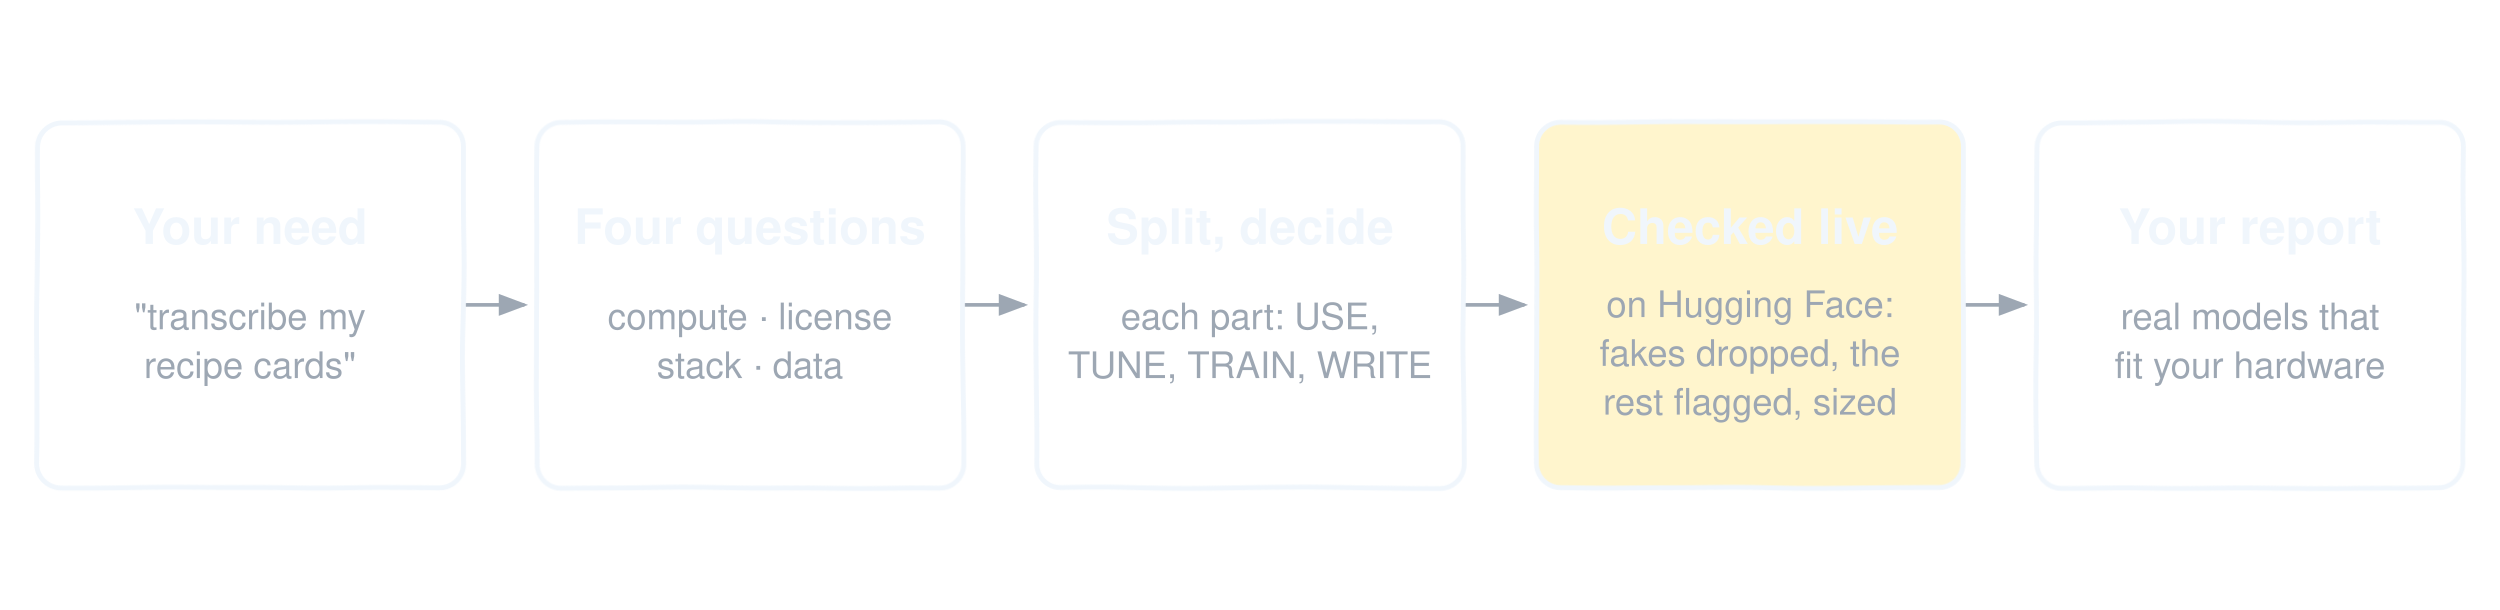
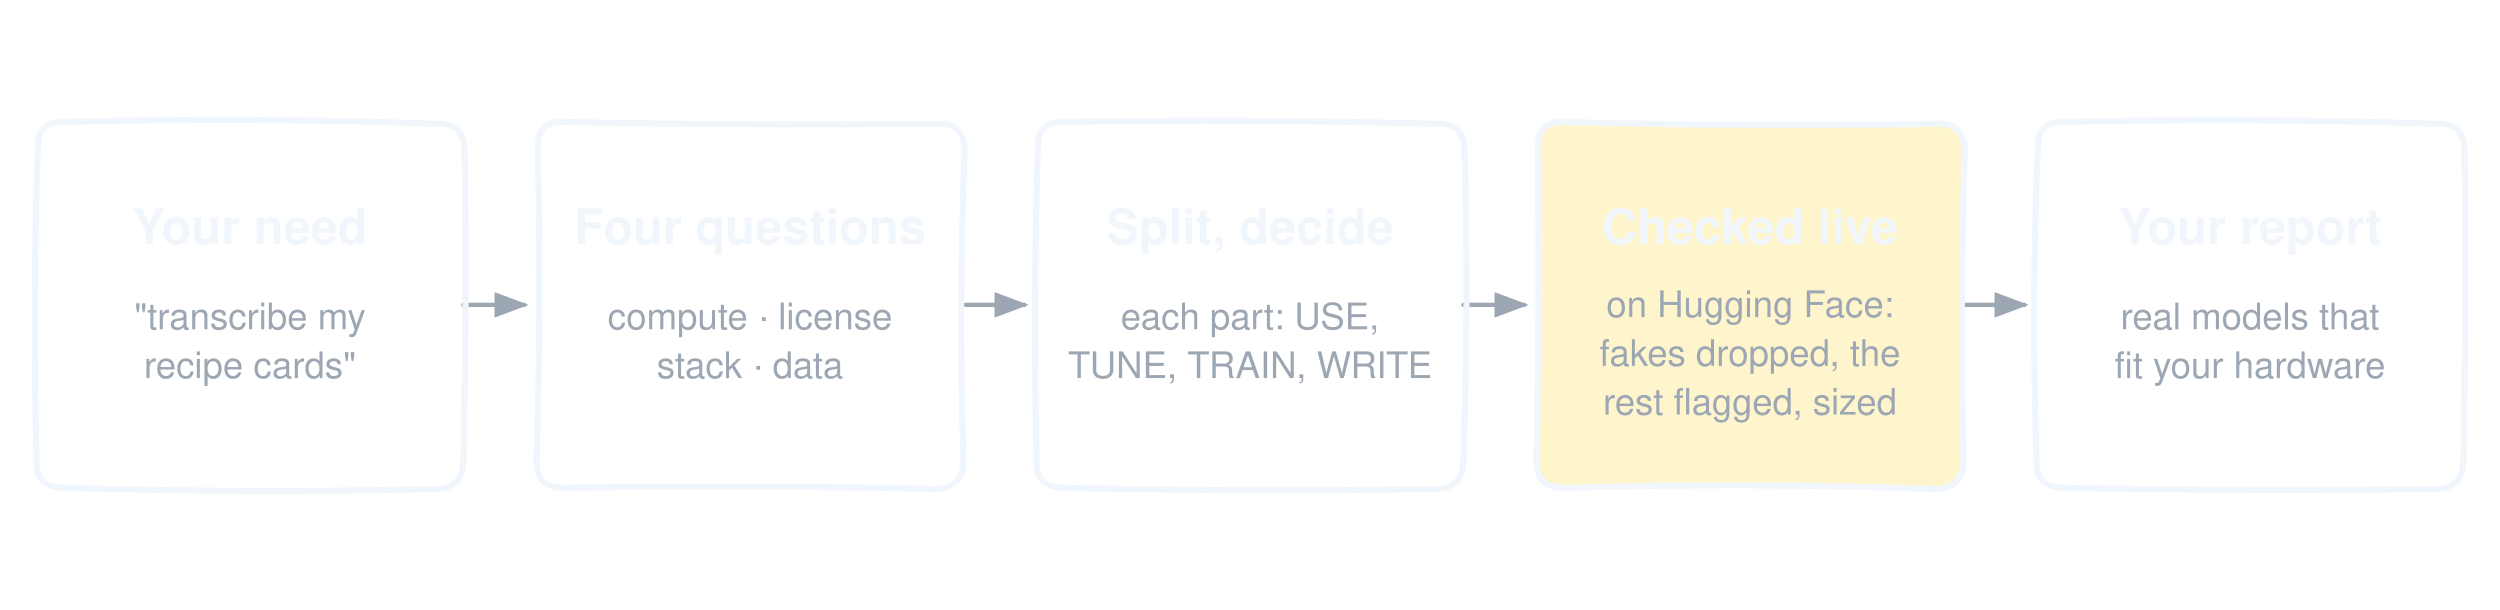
<svg xmlns="http://www.w3.org/2000/svg" width="820" height="200" viewBox="0 0 820 200" role="img" aria-labelledby="flow-dark-title flow-dark-desc">
  <defs>
-     <filter id="flow-dark-sketchy" x="-5%" y="-5%" width="110%" height="110%">
-       <feTurbulence type="fractalNoise" baseFrequency="0.02" numOctaves="2" seed="11" />
-       <feDisplacementMap in="SourceGraphic" scale="1.2" />
-     </filter>
    <marker id="flow-dark-arrow" markerWidth="8" markerHeight="6" refX="7" refY="3" orient="auto">
      <polygon points="0 0, 8 3, 0 6" fill="#9da7b3" />
    </marker>
  </defs>
-   <g stroke="#9da7b3" stroke-width="1.2" marker-end="url(#flow-dark-arrow)">
+   <g stroke="#9da7b3" stroke-width="1.4" stroke-linecap="round" marker-end="url(#flow-dark-arrow)">
    <line x1="152" y1="100" x2="172" y2="100" />
    <line x1="316" y1="100" x2="336" y2="100" />
    <line x1="480" y1="100" x2="500" y2="100" />
    <line x1="644" y1="100" x2="664" y2="100" />
  </g>
-   <g filter="url(#flow-dark-sketchy)" stroke="#f0f6fc" stroke-width="1.6" fill="none">
-     <rect x="12" y="40" width="140" height="120" rx="8" />
-     <rect x="176" y="40" width="140" height="120" rx="8" />
-     <rect x="340" y="40" width="140" height="120" rx="8" />
-     <rect x="504" y="40" width="140" height="120" rx="8" fill="#ffd21e" fill-opacity="0.22" />
-     <rect x="668" y="40" width="140" height="120" rx="8" />
+   <g stroke="#f0f6fc" stroke-width="2" stroke-linejoin="round" fill="none">
+     <path d="M21 40 Q82 38.4 143 40.6 Q152 40 152.4 49 Q153.2 100 152 151 Q152 160 143 160.4 Q82 161.8 21 160 Q11.6 160 12 151 Q10.6 100 12.4 49 Q12 39.6 21 40Z" />
+     <path d="M185 40 Q246 41.2 307 40.6 Q316 40 316.4 49 Q314.4 100 316 151 Q316 160 307 160.4 Q246 159 185 160 Q175.6 160 176 151 Q177.6 100 176.4 49 Q176 39.6 185 40Z" />
+     <path d="M349 40 Q410 39 471 40.6 Q480 40 480.4 49 Q481.8 100 480 151 Q480 160 471 160.4 Q410 161.4 349 160 Q339.6 160 340 151 Q338.8 100 340.4 49 Q340 39.6 349 40Z" />
+     <path d="M513 40 Q574 41.6 635 40.6 Q644 40 644.4 49 Q642.8 100 644 151 Q644 160 635 160.4 Q574 158.2 513 160 Q503.6 160 504 151 Q505 100 504.4 49 Q504 39.6 513 40Z" fill="#ffd21e" fill-opacity="0.22" />
+     <path d="M677 40 Q738 38.6 799 40.6 Q808 40 808.4 49 Q809 100 808 151 Q808 160 799 160.4 Q738 161.2 677 160 Q667.6 160 668 151 Q666.2 100 668.4 49 Q668 39.6 677 40Z" />
  </g>
  <g font-family="-apple-system, BlinkMacSystemFont, 'Segoe UI', Helvetica, Arial, sans-serif" text-anchor="middle">
    <g font-size="16" font-weight="600" fill="#f0f6fc">
      <text x="82" y="80">Your need</text>
      <text x="246" y="80">Four questions</text>
      <text x="410" y="80">Split, decide</text>
      <text x="574" y="80">Checked live</text>
      <text x="738" y="80">Your report</text>
    </g>
    <g font-size="12" fill="#9da7b3">
      <text x="82" y="108">"transcribe my</text>
      <text x="82" y="124">recipe cards"</text>
      <text x="246" y="108">compute · license</text>
      <text x="246" y="124">stack · data</text>
      <text x="410" y="108">each part: USE,</text>
      <text x="410" y="124">TUNE, TRAIN, WRITE</text>
      <text x="574" y="104">on Hugging Face:</text>
      <text x="574" y="120">fakes dropped, the</text>
      <text x="574" y="136">rest flagged, sized</text>
      <text x="738" y="108">real models that</text>
      <text x="738" y="124">fit your hardware</text>
    </g>
  </g>
</svg>
